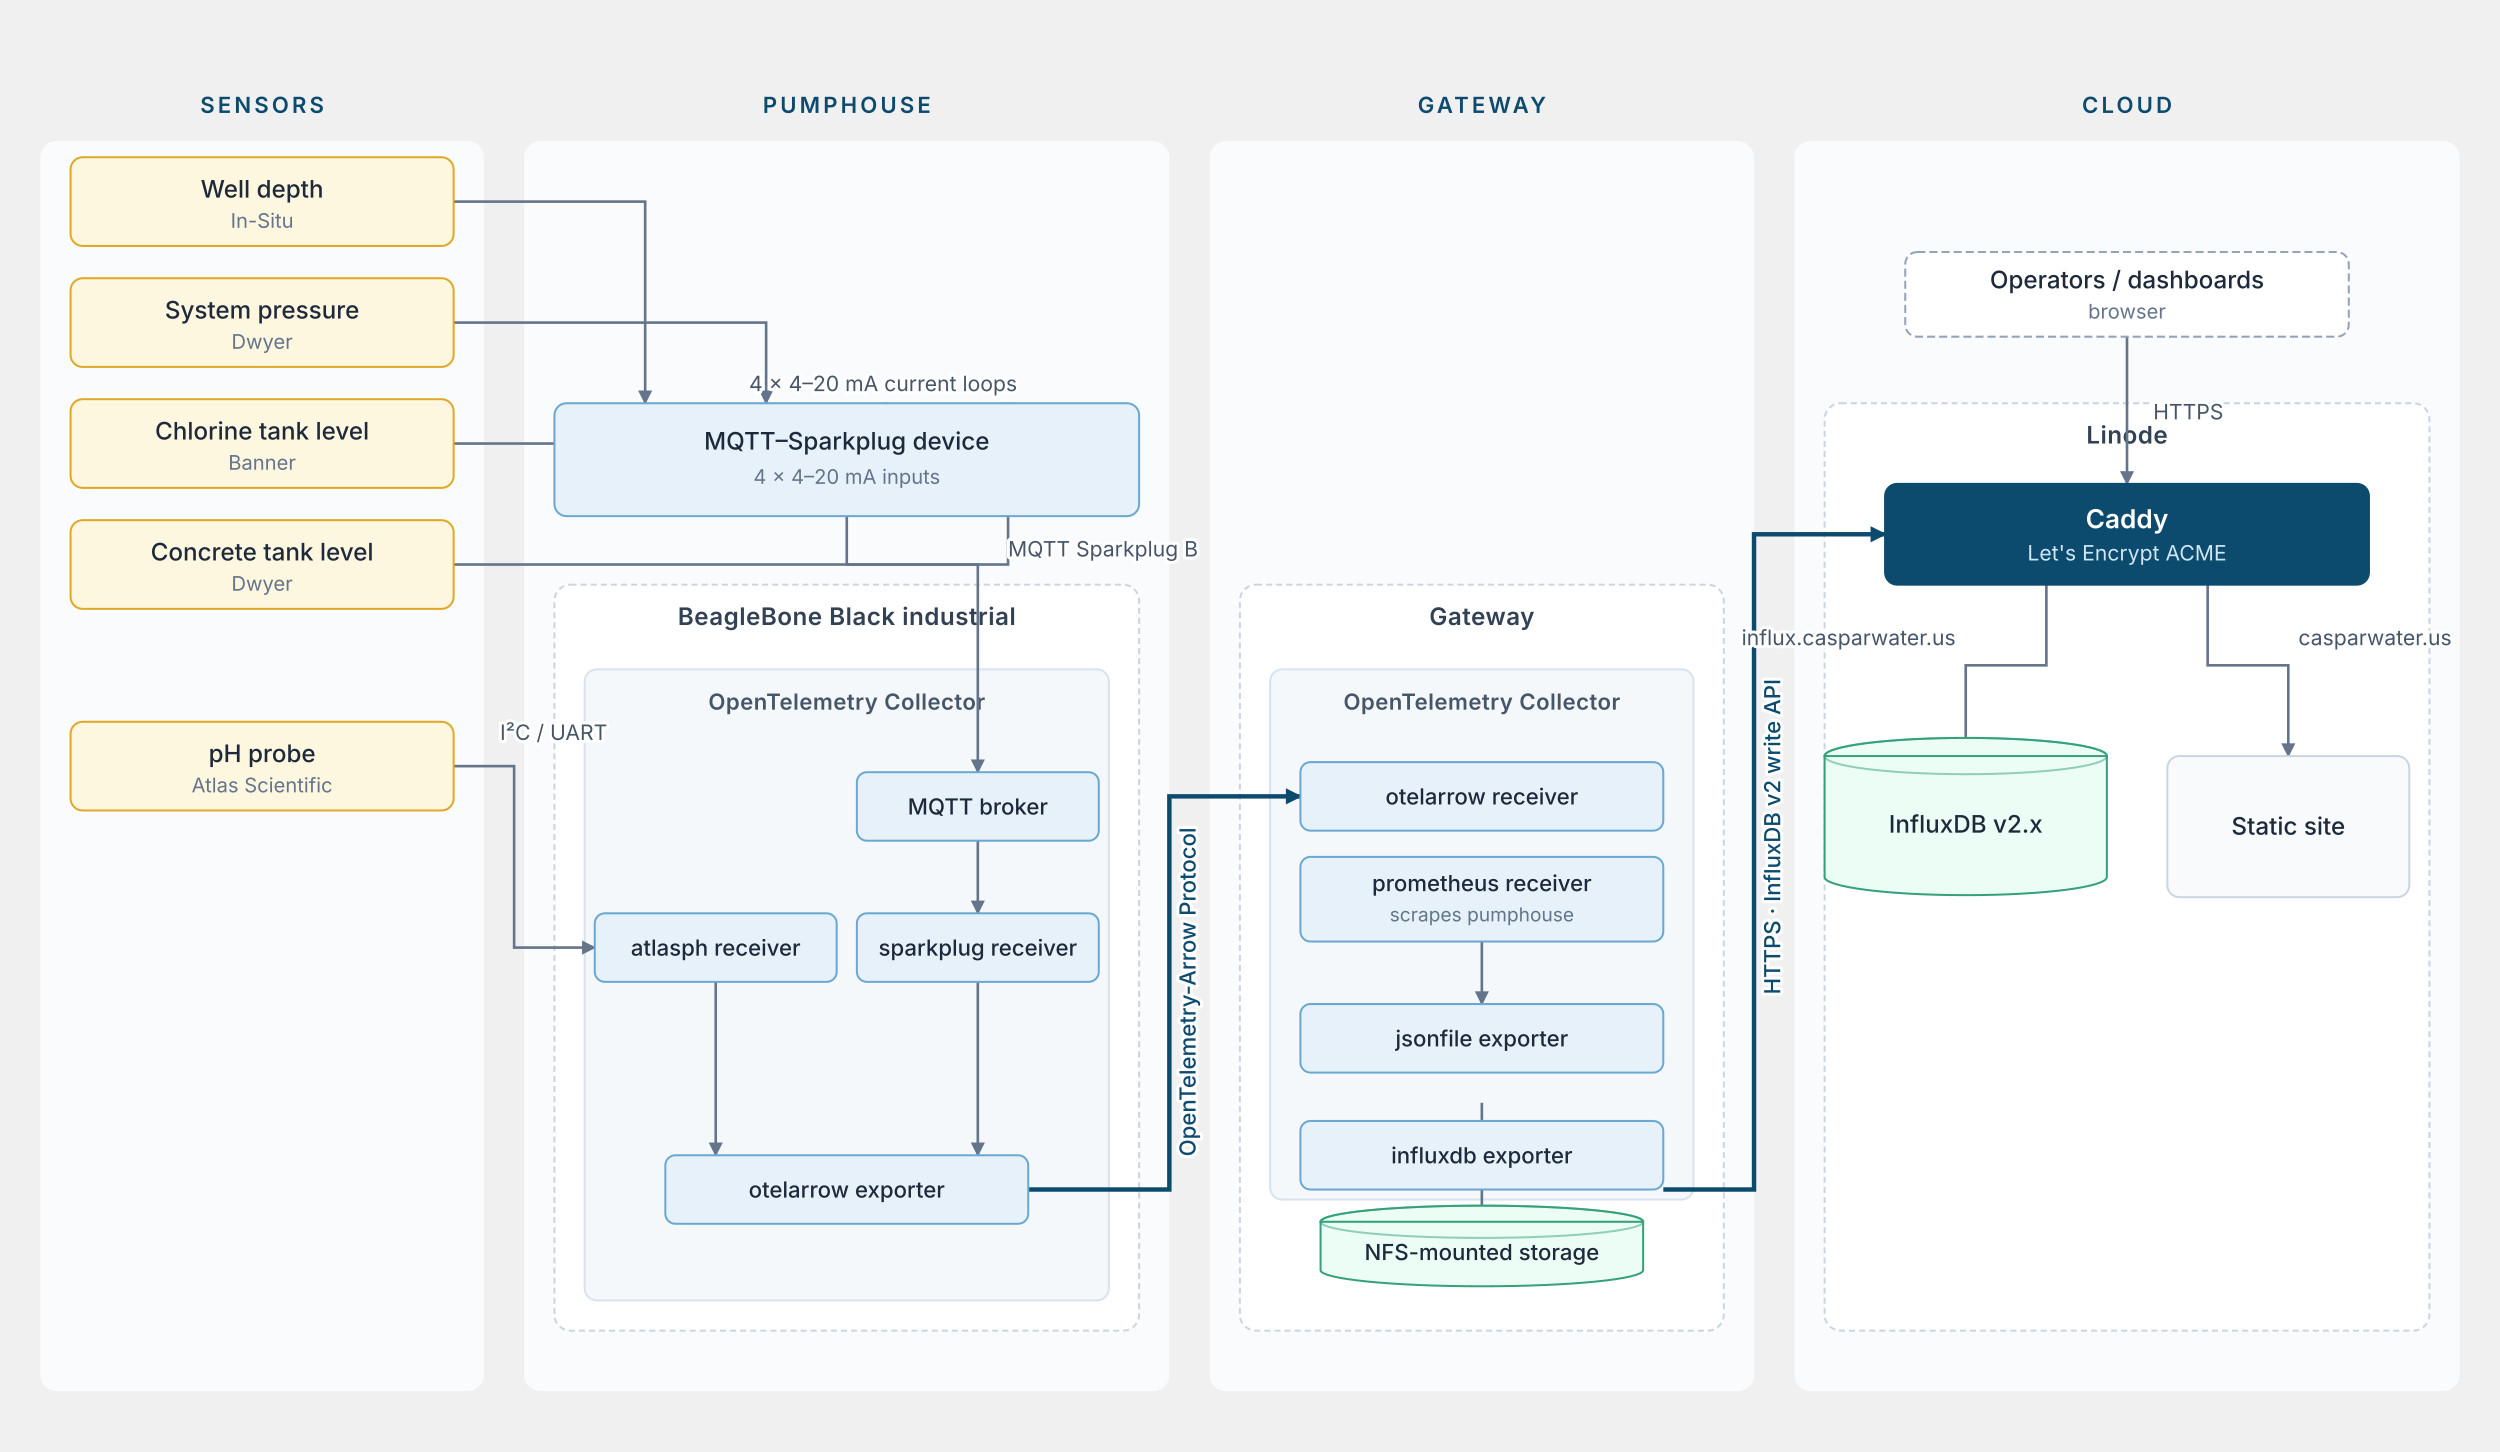
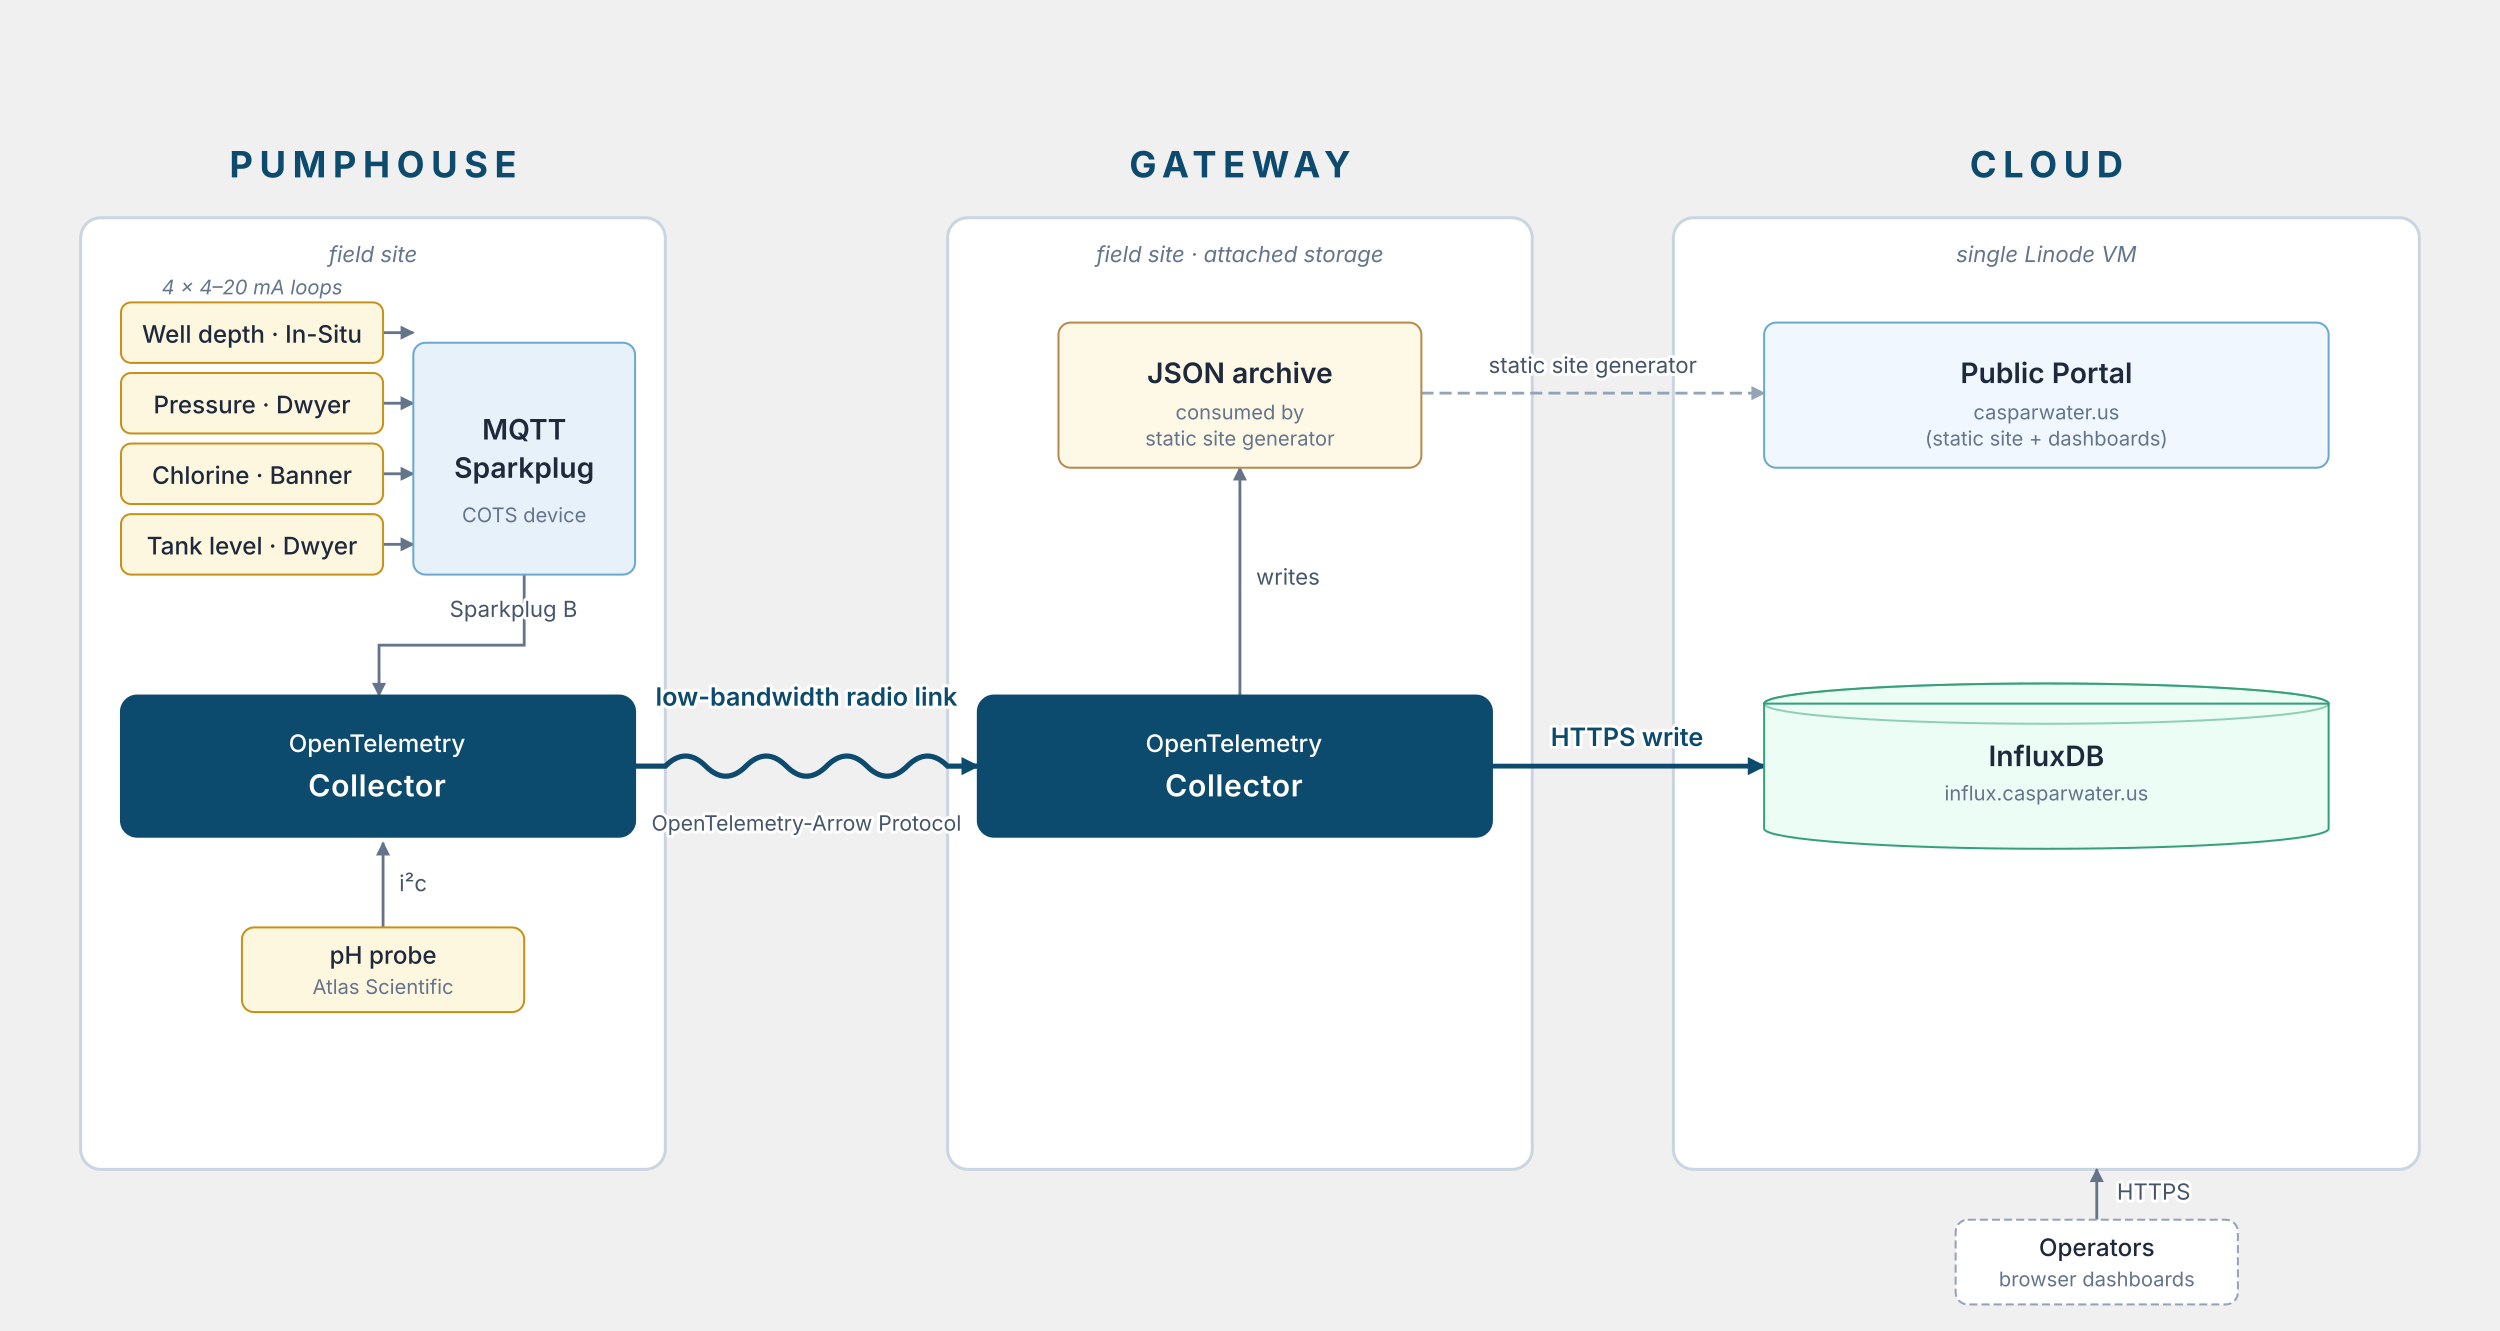
- <svg xmlns="http://www.w3.org/2000/svg" viewBox="0 0 1240 720" role="img" aria-labelledby="t d" font-family="Inter, -apple-system, BlinkMacSystemFont, 'Segoe UI', Roboto, sans-serif">
+ <svg xmlns="http://www.w3.org/2000/svg" viewBox="0 0 1240 660" role="img" aria-labelledby="t d" font-family="Inter, -apple-system, BlinkMacSystemFont, 'Segoe UI', Roboto, sans-serif">
  <defs>
    <style>
-       .lane-title { font-size: 11px; font-weight: 600; fill: #0c4a6e; letter-spacing: 0.14em; }
-       .host-title { font-size: 12px; font-weight: 600; fill: #334155; letter-spacing: 0.02em; }
-       .card-title { font-size: 11px; font-weight: 600; fill: #475569; letter-spacing: 0.02em; }
+       .site-title { font-size: 18px; font-weight: 700; fill: #0c4a6e; letter-spacing: 0.18em; }
+       .site-sub   { font-size: 11px; font-style: italic; fill: #64748b; }
      .node-title { font-size: 12px; font-weight: 500; fill: #1e293b; }
+       .node-big   { font-size: 14px; font-weight: 600; fill: #1e293b; }
      .node-sub   { font-size: 10px; fill: #64748b; }
-       .edge-label { font-size: 10.5px; fill: #475569; paint-order: stroke; stroke: #ffffff; stroke-width: 3px; stroke-linejoin: round; }
-       .edge-label-strong { font-size: 11px; font-weight: 500; fill: #0c4a6e; paint-order: stroke; stroke: #ffffff; stroke-width: 3px; stroke-linejoin: round; }
-       .edge      { stroke: #64748b; stroke-width: 1.3; fill: none; }
-       .edge-strong { stroke: #0c4a6e; stroke-width: 2.2; fill: none; }
-       .edge-dash { stroke: #94a3b8; stroke-width: 1.2; fill: none; stroke-dasharray: 5 3; }
-       .lane-bg   { fill: #fafbfc; }
-       .host      { fill: #ffffff; stroke: #cbd5e1; stroke-width: 1; stroke-dasharray: 3 2; }
-       .card      { fill: #f4f8fb; stroke: #d8e3ee; stroke-width: 1; }
-       .sensor    { fill: #fef7e0; stroke: #e0a826; stroke-width: 1; }
-       .node      { fill: #e6f1fa; stroke: #6aa8d1; stroke-width: 1; }
-       .node-edge { fill: #0c4a6e; stroke: #0c4a6e; }
-       .node-edge text { fill: #ffffff; }
+       .col-title  { font-size: 12px; font-weight: 500; fill: #ffffff; }
+       .col-big    { font-size: 15px; font-weight: 600; fill: #ffffff; letter-spacing: 0.02em; }
+       .edge-label { font-size: 11px; fill: #475569; paint-order: stroke; stroke: #ffffff; stroke-width: 3px; stroke-linejoin: round; }
+       .edge-label-strong { font-size: 12.5px; font-weight: 600; fill: #0c4a6e; paint-order: stroke; stroke: #ffffff; stroke-width: 3px; stroke-linejoin: round; }
+       .edge-label-sub    { font-size: 10.5px; fill: #475569; paint-order: stroke; stroke: #ffffff; stroke-width: 3px; stroke-linejoin: round; }
+       .edge        { stroke: #64748b; stroke-width: 1.4; fill: none; }
+       .edge-strong { stroke: #0c4a6e; stroke-width: 2.4; fill: none; }
+       .edge-radio  { stroke: #0c4a6e; stroke-width: 2.6; fill: none; }
+       .edge-dash   { stroke: #94a3b8; stroke-width: 1.4; fill: none; stroke-dasharray: 6 3; }
+       .site      { fill: #ffffff; stroke: #cbd5e1; stroke-width: 1.5; }
+       .sensor    { fill: #fef7e0; stroke: #c79018; stroke-width: 1; }
+       .device    { fill: #e6f1fa; stroke: #6aa8d1; stroke-width: 1; }
+       .collector { fill: #0c4a6e; stroke: #0c4a6e; stroke-width: 1; }
+       .archive   { fill: #fef9e6; stroke: #b8884d; stroke-width: 1; }
      .store     { fill: #ecfdf5; stroke: #34a17a; stroke-width: 1; }
-       .static    { fill: #f8fafc; stroke: #cbd5e1; stroke-width: 1; }
+       .portal    { fill: #f0f7ff; stroke: #6aa8d1; stroke-width: 1; }
      .actor     { fill: #ffffff; stroke: #94a3b8; stroke-width: 1; stroke-dasharray: 4 2; }
    </style>
    <marker id="arr" viewBox="0 0 10 10" refX="9" refY="5" markerWidth="7" markerHeight="7" orient="auto-start-reverse" markerUnits="userSpaceOnUse">
      <path d="M0,0 L10,5 L0,10 z" fill="#64748b" />
    </marker>
-     <marker id="arr-s" viewBox="0 0 10 10" refX="9" refY="5" markerWidth="8" markerHeight="8" orient="auto-start-reverse" markerUnits="userSpaceOnUse">
+     <marker id="arr-s" viewBox="0 0 10 10" refX="9" refY="5" markerWidth="9" markerHeight="9" orient="auto-start-reverse" markerUnits="userSpaceOnUse">
      <path d="M0,0 L10,5 L0,10 z" fill="#0c4a6e" />
    </marker>
-     <marker id="arr-m" viewBox="0 0 10 10" refX="9" refY="5" markerWidth="6" markerHeight="6" orient="auto-start-reverse" markerUnits="userSpaceOnUse">
+     <marker id="arr-d" viewBox="0 0 10 10" refX="9" refY="5" markerWidth="7" markerHeight="7" orient="auto-start-reverse" markerUnits="userSpaceOnUse">
      <path d="M0,0 L10,5 L0,10 z" fill="#94a3b8" />
    </marker>
  </defs>
-   <rect class="lane-bg" x="20" y="70" width="220" height="620" rx="8" />
-   <rect class="lane-bg" x="260" y="70" width="320" height="620" rx="8" />
-   <rect class="lane-bg" x="600" y="70" width="270" height="620" rx="8" />
-   <rect class="lane-bg" x="890" y="70" width="330" height="620" rx="8" />
-   <text class="lane-title" x="130" y="56" text-anchor="middle">SENSORS</text>
-   <text class="lane-title" x="420" y="56" text-anchor="middle">PUMPHOUSE</text>
-   <text class="lane-title" x="735" y="56" text-anchor="middle">GATEWAY</text>
-   <text class="lane-title" x="1055" y="56" text-anchor="middle">CLOUD</text>
-   <rect class="host" x="275" y="290" width="290" height="370" rx="8" />
-   <text class="host-title" x="420" y="310" text-anchor="middle">BeagleBone Black industrial</text>
-   <rect class="card" x="290" y="332" width="260" height="313" rx="6" />
-   <text class="card-title" x="420" y="352" text-anchor="middle">OpenTelemetry Collector</text>
-   <rect class="host" x="615" y="290" width="240" height="370" rx="8" />
-   <text class="host-title" x="735" y="310" text-anchor="middle">Gateway</text>
-   <rect class="card" x="630" y="332" width="210" height="263" rx="6" />
-   <text class="card-title" x="735" y="352" text-anchor="middle">OpenTelemetry Collector</text>
-   <rect class="host" x="905" y="200" width="300" height="460" rx="8" />
-   <text class="host-title" x="1055" y="220" text-anchor="middle">Linode</text>
-   <path class="edge" d="M 215 100 H 320 V 200" marker-end="url(#arr)" />
-   <path class="edge" d="M 215 160 H 380 V 200" marker-end="url(#arr)" />
-   <path class="edge" d="M 215 220 H 440 V 200" marker-end="url(#arr)" />
-   <path class="edge" d="M 215 280 H 500 V 200" marker-end="url(#arr)" />
-   <path class="edge" d="M 215 380 H 255 V 470 H 295" marker-end="url(#arr)" />
-   <path class="edge" d="M 420 256 V 280 H 485 V 383" marker-end="url(#arr)" />
-   <path class="edge" d="M 485 417 V 453" marker-end="url(#arr)" />
-   <path class="edge" d="M 485 487 V 573" marker-end="url(#arr)" />
-   <path class="edge" d="M 355 487 V 573" marker-end="url(#arr)" />
-   <path class="edge-strong" d="M 510 590 H 580 V 395 H 645" marker-end="url(#arr-s)" />
-   <path class="edge" d="M 735 467 V 498" marker-end="url(#arr)" />
-   <path class="edge" d="M 735 547 V 606" marker-end="url(#arr)" />
-   <path class="edge-strong" d="M 825 590 H 870 V 265 H 935" marker-end="url(#arr-s)" />
-   <path class="edge" d="M 1015 290 V 330 H 975 V 375" marker-end="url(#arr)" />
-   <path class="edge" d="M 1095 290 V 330 H 1135 V 375" marker-end="url(#arr)" />
-   <path class="edge" d="M 1055 167 V 240" marker-end="url(#arr)" />
+   <rect class="site" x="40" y="108" width="290" height="472" rx="10" />
+   <rect class="site" x="470" y="108" width="290" height="472" rx="10" />
+   <rect class="site" x="830" y="108" width="370" height="472" rx="10" />
+   <text class="site-title" x="185" y="88" text-anchor="middle">PUMPHOUSE</text>
+   <text class="site-title" x="615" y="88" text-anchor="middle">GATEWAY</text>
+   <text class="site-title" x="1015" y="88" text-anchor="middle">CLOUD</text>
+   <text class="site-sub" x="185" y="130" text-anchor="middle">field site</text>
+   <text class="site-sub" x="615" y="130" text-anchor="middle">field site · attached storage</text>
+   <text class="site-sub" x="1015" y="130" text-anchor="middle">single Linode VM</text>
+   <path class="edge" d="M 190 165 H 205" marker-end="url(#arr)" />
+   <path class="edge" d="M 190 200 H 205" marker-end="url(#arr)" />
+   <path class="edge" d="M 190 235 H 205" marker-end="url(#arr)" />
+   <path class="edge" d="M 190 270 H 205" marker-end="url(#arr)" />
+   <path class="edge" d="M 260 285 V 320 H 188 V 345" marker-end="url(#arr)" />
+   <path class="edge" d="M 190 460 V 418" marker-end="url(#arr)" />
+   <path class="edge" d="M 615 345 V 232" marker-end="url(#arr)" />
+   <path class="edge-radio" d="M 315 380 H 330 q 10 -10 20 0 t 20 0 t 20 0 t 20 0 t 20 0 t 20 0 t 20 0 H 485" marker-end="url(#arr-s)" />
+   <path class="edge-strong" d="M 740 380 H 875" marker-end="url(#arr-s)" />
+   <path class="edge-dash" d="M 705 195 H 875" marker-end="url(#arr-d)" />
+   <path class="edge" d="M 1040 605 V 580" marker-end="url(#arr)" />
  <g>
-     <rect class="sensor" x="35" y="78" width="190" height="44" rx="6" />
-     <text class="node-title" x="130" y="98" text-anchor="middle">Well depth</text>
-     <text class="node-sub" x="130" y="113" text-anchor="middle">In-Situ</text>
-     <rect class="sensor" x="35" y="138" width="190" height="44" rx="6" />
-     <text class="node-title" x="130" y="158" text-anchor="middle">System pressure</text>
-     <text class="node-sub" x="130" y="173" text-anchor="middle">Dwyer</text>
-     <rect class="sensor" x="35" y="198" width="190" height="44" rx="6" />
-     <text class="node-title" x="130" y="218" text-anchor="middle">Chlorine tank level</text>
-     <text class="node-sub" x="130" y="233" text-anchor="middle">Banner</text>
-     <rect class="sensor" x="35" y="258" width="190" height="44" rx="6" />
-     <text class="node-title" x="130" y="278" text-anchor="middle">Concrete tank level</text>
-     <text class="node-sub" x="130" y="293" text-anchor="middle">Dwyer</text>
-     <rect class="sensor" x="35" y="358" width="190" height="44" rx="6" />
-     <text class="node-title" x="130" y="378" text-anchor="middle">pH probe</text>
-     <text class="node-sub" x="130" y="393" text-anchor="middle">Atlas Scientific</text>
+     <rect class="sensor" x="60" y="150" width="130" height="30" rx="5" />
+     <text class="node-title" x="125" y="170" text-anchor="middle">Well depth · In-Situ</text>
+     <rect class="sensor" x="60" y="185" width="130" height="30" rx="5" />
+     <text class="node-title" x="125" y="205" text-anchor="middle">Pressure · Dwyer</text>
+     <rect class="sensor" x="60" y="220" width="130" height="30" rx="5" />
+     <text class="node-title" x="125" y="240" text-anchor="middle">Chlorine · Banner</text>
+     <rect class="sensor" x="60" y="255" width="130" height="30" rx="5" />
+     <text class="node-title" x="125" y="275" text-anchor="middle">Tank level · Dwyer</text>
  </g>
-   <rect class="node" x="275" y="200" width="290" height="56" rx="6" />
-   <text class="node-title" x="420" y="223" text-anchor="middle">MQTT–Sparkplug device</text>
-   <text class="node-sub" x="420" y="240" text-anchor="middle">4 × 4–20 mA inputs</text>
-   <rect class="node" x="425" y="383" width="120" height="34" rx="5" />
-   <text class="node-title" x="485" y="404" text-anchor="middle" style="font-size: 11px;">MQTT broker</text>
-   <rect class="node" x="425" y="453" width="120" height="34" rx="5" />
-   <text class="node-title" x="485" y="474" text-anchor="middle" style="font-size: 11px;">sparkplug receiver</text>
-   <rect class="node" x="295" y="453" width="120" height="34" rx="5" />
-   <text class="node-title" x="355" y="474" text-anchor="middle" style="font-size: 11px;">atlasph receiver</text>
-   <rect class="node" x="330" y="573" width="180" height="34" rx="5" />
-   <text class="node-title" x="420" y="594" text-anchor="middle" style="font-size: 11px;">otelarrow exporter</text>
-   <rect class="node" x="645" y="378" width="180" height="34" rx="5" />
-   <text class="node-title" x="735" y="399" text-anchor="middle" style="font-size: 11px;">otelarrow receiver</text>
-   <rect class="node" x="645" y="425" width="180" height="42" rx="5" />
-   <text class="node-title" x="735" y="442" text-anchor="middle" style="font-size: 11px;">prometheus receiver</text>
-   <text class="node-sub" x="735" y="457" text-anchor="middle" style="font-size: 9.5px;">scrapes pumphouse</text>
-   <rect class="node" x="645" y="498" width="180" height="34" rx="5" />
-   <text class="node-title" x="735" y="519" text-anchor="middle" style="font-size: 11px;">jsonfile exporter</text>
-   <rect class="node" x="645" y="556" width="180" height="34" rx="5" />
-   <text class="node-title" x="735" y="577" text-anchor="middle" style="font-size: 11px;">influxdb exporter</text>
+   <rect class="device" x="205" y="170" width="110" height="115" rx="6" />
+   <text class="node-big" x="260" y="218" text-anchor="middle">MQTT</text>
+   <text class="node-big" x="260" y="237" text-anchor="middle">Sparkplug</text>
+   <text class="node-sub" x="260" y="259" text-anchor="middle">COTS device</text>
+   <rect class="collector" x="60" y="345" width="255" height="70" rx="8" />
+   <text class="col-title" x="187" y="373" text-anchor="middle">OpenTelemetry</text>
+   <text class="col-big" x="187" y="395" text-anchor="middle">Collector</text>
+   <rect class="sensor" x="120" y="460" width="140" height="42" rx="6" />
+   <text class="node-title" x="190" y="478" text-anchor="middle">pH probe</text>
+   <text class="node-sub" x="190" y="493" text-anchor="middle">Atlas Scientific</text>
+   <rect class="archive" x="525" y="160" width="180" height="72" rx="6" />
+   <text class="node-big" x="615" y="190" text-anchor="middle">JSON archive</text>
+   <text class="node-sub" x="615" y="208" text-anchor="middle">consumed by</text>
+   <text class="node-sub" x="615" y="221" text-anchor="middle">static site generator</text>
+   <rect class="collector" x="485" y="345" width="255" height="70" rx="8" />
+   <text class="col-title" x="612" y="373" text-anchor="middle">OpenTelemetry</text>
+   <text class="col-big" x="612" y="395" text-anchor="middle">Collector</text>
+   <rect class="portal" x="875" y="160" width="280" height="72" rx="6" />
+   <text class="node-big" x="1015" y="190" text-anchor="middle">Public Portal</text>
+   <text class="node-sub" x="1015" y="208" text-anchor="middle">casparwater.us</text>
+   <text class="node-sub" x="1015" y="221" text-anchor="middle">(static site + dashboards)</text>
  <g>
-     <ellipse class="store" cx="735" cy="606" rx="80" ry="8" />
-     <path class="store" d="M 655 606 V 630 a 80 8 0 0 0 160 0 V 606 z" />
-     <ellipse cx="735" cy="606" rx="80" ry="8" fill="none" stroke="#34a17a" stroke-width="1" opacity="0.5" />
-     <text class="node-title" x="735" y="625" text-anchor="middle" style="font-size: 11px;">NFS-mounted storage</text>
+     <ellipse class="store" cx="1015" cy="349" rx="140" ry="10" />
+     <path class="store" d="M 875 349 V 411 a 140 10 0 0 0 280 0 V 349 z" />
+     <ellipse cx="1015" cy="349" rx="140" ry="10" fill="none" stroke="#34a17a" stroke-width="1" opacity="0.5" />
+     <text class="node-big" x="1015" y="380" text-anchor="middle">InfluxDB</text>
+     <text class="node-sub" x="1015" y="397" text-anchor="middle">influx.casparwater.us</text>
  </g>
-   <rect class="actor" x="945" y="125" width="220" height="42" rx="6" />
-   <text class="node-title" x="1055" y="143" text-anchor="middle">Operators / dashboards</text>
-   <text class="node-sub" x="1055" y="158" text-anchor="middle">browser</text>
-   <rect class="node-edge" x="935" y="240" width="240" height="50" rx="6" />
-   <text x="1055" y="262" text-anchor="middle" font-size="13" font-weight="600" fill="#ffffff">Caddy</text>
-   <text x="1055" y="278" text-anchor="middle" font-size="10.5" fill="#cfe6f5">Let's Encrypt ACME</text>
-   <g>
-     <ellipse class="store" cx="975" cy="375" rx="70" ry="9" />
-     <path class="store" d="M 905 375 V 435 a 70 9 0 0 0 140 0 V 375 z" />
-     <ellipse cx="975" cy="375" rx="70" ry="9" fill="none" stroke="#34a17a" stroke-width="1" opacity="0.5" />
-     <text class="node-title" x="975" y="413" text-anchor="middle">InfluxDB v2.x</text>
-   </g>
-   <rect class="static" x="1075" y="375" width="120" height="70" rx="6" />
-   <text class="node-title" x="1135" y="414" text-anchor="middle">Static site</text>
-   <text class="edge-label" x="438" y="194" text-anchor="middle">4 × 4–20 mA current loops</text>
-   <text class="edge-label" x="248" y="367" text-anchor="start">I²C / UART</text>
-   <text class="edge-label" x="500" y="276" text-anchor="start">MQTT Sparkplug B</text>
-   <text class="edge-label-strong" text-anchor="middle" transform="rotate(-90, 590, 492)" x="590" y="495">OpenTelemetry-Arrow Protocol</text>
-   <text class="edge-label-strong" text-anchor="middle" transform="rotate(-90, 880, 415)" x="880" y="418">HTTPS · InfluxDB v2 write API</text>
-   <text class="edge-label" x="970" y="320" text-anchor="end">influx.casparwater.us</text>
-   <text class="edge-label" x="1140" y="320" text-anchor="start">casparwater.us</text>
-   <text class="edge-label" x="1068" y="208" text-anchor="start">HTTPS</text>
+   <rect class="actor" x="970" y="605" width="140" height="42" rx="6" />
+   <text class="node-title" x="1040" y="623" text-anchor="middle">Operators</text>
+   <text class="node-sub" x="1040" y="638" text-anchor="middle">browser dashboards</text>
+   <text class="edge-label-strong" x="400" y="350" text-anchor="middle">low-bandwidth radio link</text>
+   <text class="edge-label-sub" x="400" y="412" text-anchor="middle">OpenTelemetry-Arrow Protocol</text>
+   <text class="edge-label" x="223" y="306" text-anchor="start">Sparkplug B</text>
+   <text class="edge-label" x="198" y="442" text-anchor="start">i²c</text>
+   <text class="node-sub" x="125" y="146" text-anchor="middle" style="font-style: italic;">4 × 4–20 mA loops</text>
+   <text class="edge-label" x="623" y="290" text-anchor="start">writes</text>
+   <text class="edge-label-strong" x="807" y="370" text-anchor="middle">HTTPS write</text>
+   <text class="edge-label" x="790" y="185" text-anchor="middle">static site generator</text>
+   <text class="edge-label" x="1050" y="595" text-anchor="start">HTTPS</text>
</svg>
